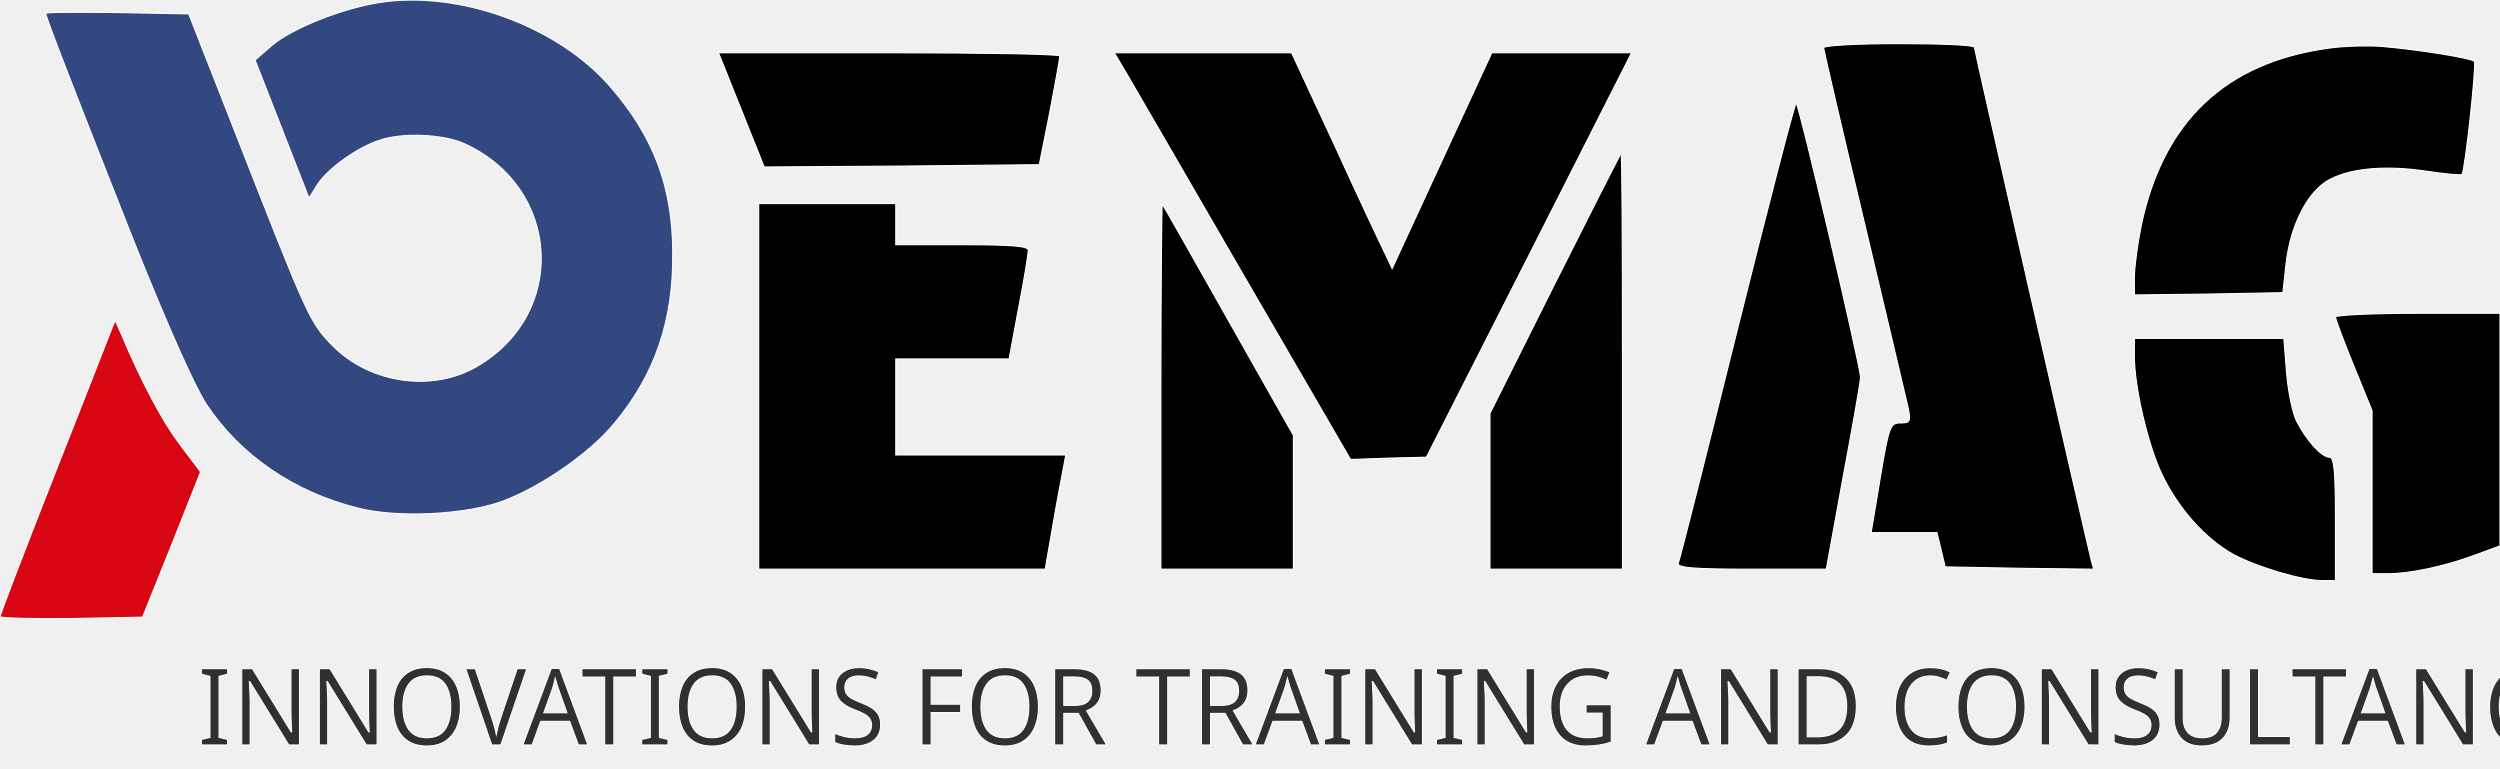
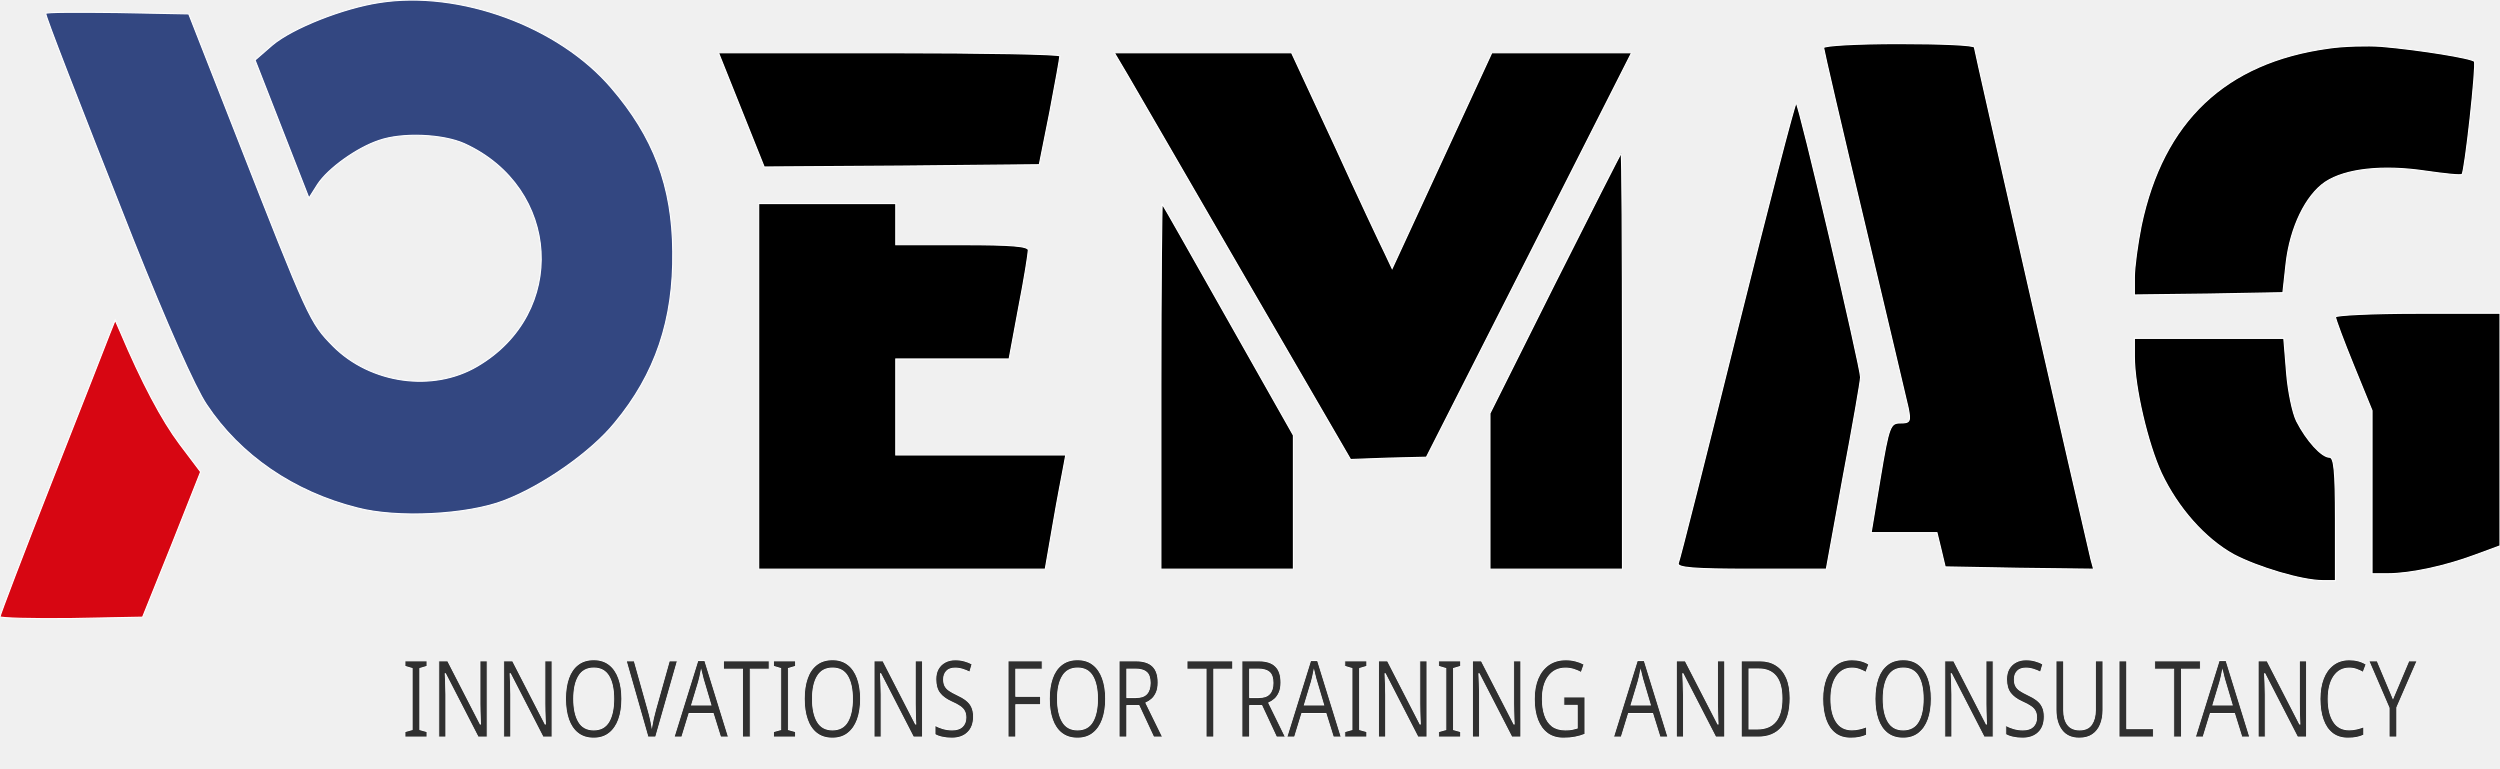
<svg xmlns="http://www.w3.org/2000/svg" version="1.1" id="Layer_1" x="0px" y="0px" viewBox="0 0 547 168.04" style="enable-background:new 0 0 547 168.04;" xml:space="preserve">
  <style type="text/css">
	.st0{fill:#334781;stroke:#FFFFFF;stroke-width:0.25;stroke-miterlimit:10;}
	.st1{stroke:#FFFFFF;stroke-width:0.25;stroke-miterlimit:10;}
	.st2{fill:#D70612;stroke:#FFFFFF;stroke-width:0.25;stroke-miterlimit:10;}
- 	.st3{opacity:0.8;stroke:#FFFFFF;stroke-width:0.25;stroke-miterlimit:10;}
+ 	.st3{opacity:0.8;stroke:#FFFFFF;stroke-width:0.229;stroke-miterlimit:10;}
	.st4{font-family:'MyriadPro-Regular';}
	.st5{font-size:23.39px;}
</style>
  <path class="st0" d="M83.1,0.54c-8,1.2-19.1,5.6-23.5,9.3l-3.8,3.3l5.9,15.1l5.9,15.1l1.9-3c2.3-3.5,8.6-8,13.4-9.6  c5.1-1.8,14-1.4,18.7,0.7c21.1,9.6,22.7,37.1,2.8,48.7c-9.7,5.7-23.3,3.8-31.5-4.4c-5.1-5.2-5.3-5.6-21.4-46.7l-10.2-26l-15.6-0.3  C17,2.64,10,2.64,10,2.94c0,0.8,6.8,18.3,19.1,49.4c7.5,18.8,13.6,32.5,16.1,36.2c7.3,11,19,19.1,33,22.6c8.7,2.3,24.1,1.5,32.1-1.6  c8.4-3.2,19-10.6,24.2-17c8.9-10.7,12.9-22.6,12.7-37.5c-0.1-14.3-4.2-25.1-13.5-35.9C122.2,5.74,100.6-2.16,83.1,0.54z" />
  <path class="st1" d="M399,10.44c0,0.4,4,17.7,8.9,38.2c4.9,20.6,9.2,38.9,9.6,40.6c0.6,3,0.4,3.3-1.7,3.3c-2.2,0-2.5,0.6-4.4,12  l-2,12h7.2h7.2l0.9,3.7l0.9,3.8l16.2,0.3l16.3,0.2l-0.6-2.2c-2.5-10.5-25.5-111.5-25.5-112s-7.4-0.8-16.5-0.8S399,9.94,399,10.44z" />
  <path class="st1" d="M509.5,10.54c-22.6,3.1-36.2,16-41,38.8c-0.8,4-1.5,9.1-1.5,11.3v3.9l16.3-0.2l16.2-0.3l0.7-6.4  c0.9-7.9,4.3-14.9,8.6-17.8c4.4-2.9,12.5-3.8,21.9-2.4c4.2,0.6,7.8,1,8,0.7c0.6-0.5,3.2-24,2.7-24.7c-0.4-0.7-12.2-2.6-20.4-3.3  C518,9.94,512.8,10.04,509.5,10.54z" />
  <path class="st1" d="M162.2,24.04l5,12.5l30.1-0.2l30.1-0.3l2.3-11.5c1.2-6.3,2.2-11.8,2.2-12.3c0.1-0.4-16.7-0.7-37.3-0.7h-37.4  L162.2,24.04z" />
  <path class="st1" d="M246.7,16.44c1.5,2.6,13.2,22.7,25.8,44.5l23,39.6l8.3-0.3l8.3-0.2l22.5-44.3l22.4-44.2h-15.3h-15.3l-10.9,23.6  l-10.9,23.6l-1.6-3.4c-0.9-1.8-5.9-12.4-11-23.6l-9.4-20.2h-19.4h-19.4L246.7,16.44z" />
  <path class="st1" d="M380.1,72.24c-6.8,27.4-12.6,50.4-12.9,51c-0.3,1,3.3,1.3,16,1.3h16.4l3.7-20.3c2.1-11.1,3.8-20.9,3.8-21.7  c0-2.2-13.5-60-14.1-60C392.7,22.54,386.9,44.94,380.1,72.24z" />
  <path class="st1" d="M340.2,62.04L326,90.44v17.1v17h14.5H355v-45.5c0-25-0.1-45.5-0.3-45.5C354.6,33.54,348.1,46.34,340.2,62.04z" />
  <path class="st1" d="M166,84.54v40h31.3h31.4l1.7-9.8c0.9-5.3,2-10.9,2.3-12.5l0.5-2.7h-18.6H196v-10.5v-10.5h12.4h12.4l2.1-11.3  c1.2-6.1,2.1-11.8,2.1-12.5c0-0.9-3.6-1.2-14.5-1.2H196v-4.5v-4.5h-15h-15V84.54z" />
  <path class="st1" d="M254,84.34v40.2h14.5H283v-14.6v-14.7l-14.2-25.1c-7.8-13.8-14.3-25.3-14.5-25.5  C254.2,44.44,254,62.24,254,84.34z" />
  <path class="st1" d="M511,69.34c0,0.5,1.8,5.3,4,10.7l4,9.8v17.9v17.8h3.4c4.9,0,12.4-1.6,18.9-4l5.7-2.1v-25.5v-25.4h-18  C519.1,68.54,511,68.94,511,69.34z" />
  <path class="st2" d="M24,73.04c-0.6,1.6-6.3,16.1-12.6,32.1S0,134.54,0,134.94c0,0.3,7,0.5,15.6,0.4l15.6-0.3l6.4-15.9l6.3-15.9  l-4.6-6.1c-3.9-5.2-8.3-13.5-13-24.6l-1.1-2.5L24,73.04z" />
  <path class="st1" d="M467,78.04c0,6.6,2.9,19,5.9,25.5c3.6,7.6,9.5,14.3,15.8,17.8c5.3,2.8,15,5.7,19.5,5.7h2.8v-13.5  c0-10.5-0.3-13.5-1.3-13.5c-1.7,0-5-3.6-7.2-7.9c-0.9-1.8-1.9-6.7-2.2-10.7l-0.6-7.4h-16.3H467V78.04z" />
-   <text transform="matrix(0.9547 0 0 1 43.1571 163.0022)" class="st3 st4 st5">INNOVATIONS FOR TRAINING AND CONSULTANCY</text>
+   <text transform="matrix(0.799 0 0 1 87.8607 161.2877)" class="st3 st4 st5">INNOVATIONS FOR TRAINING AND CONSULTANCY</text>
</svg>
